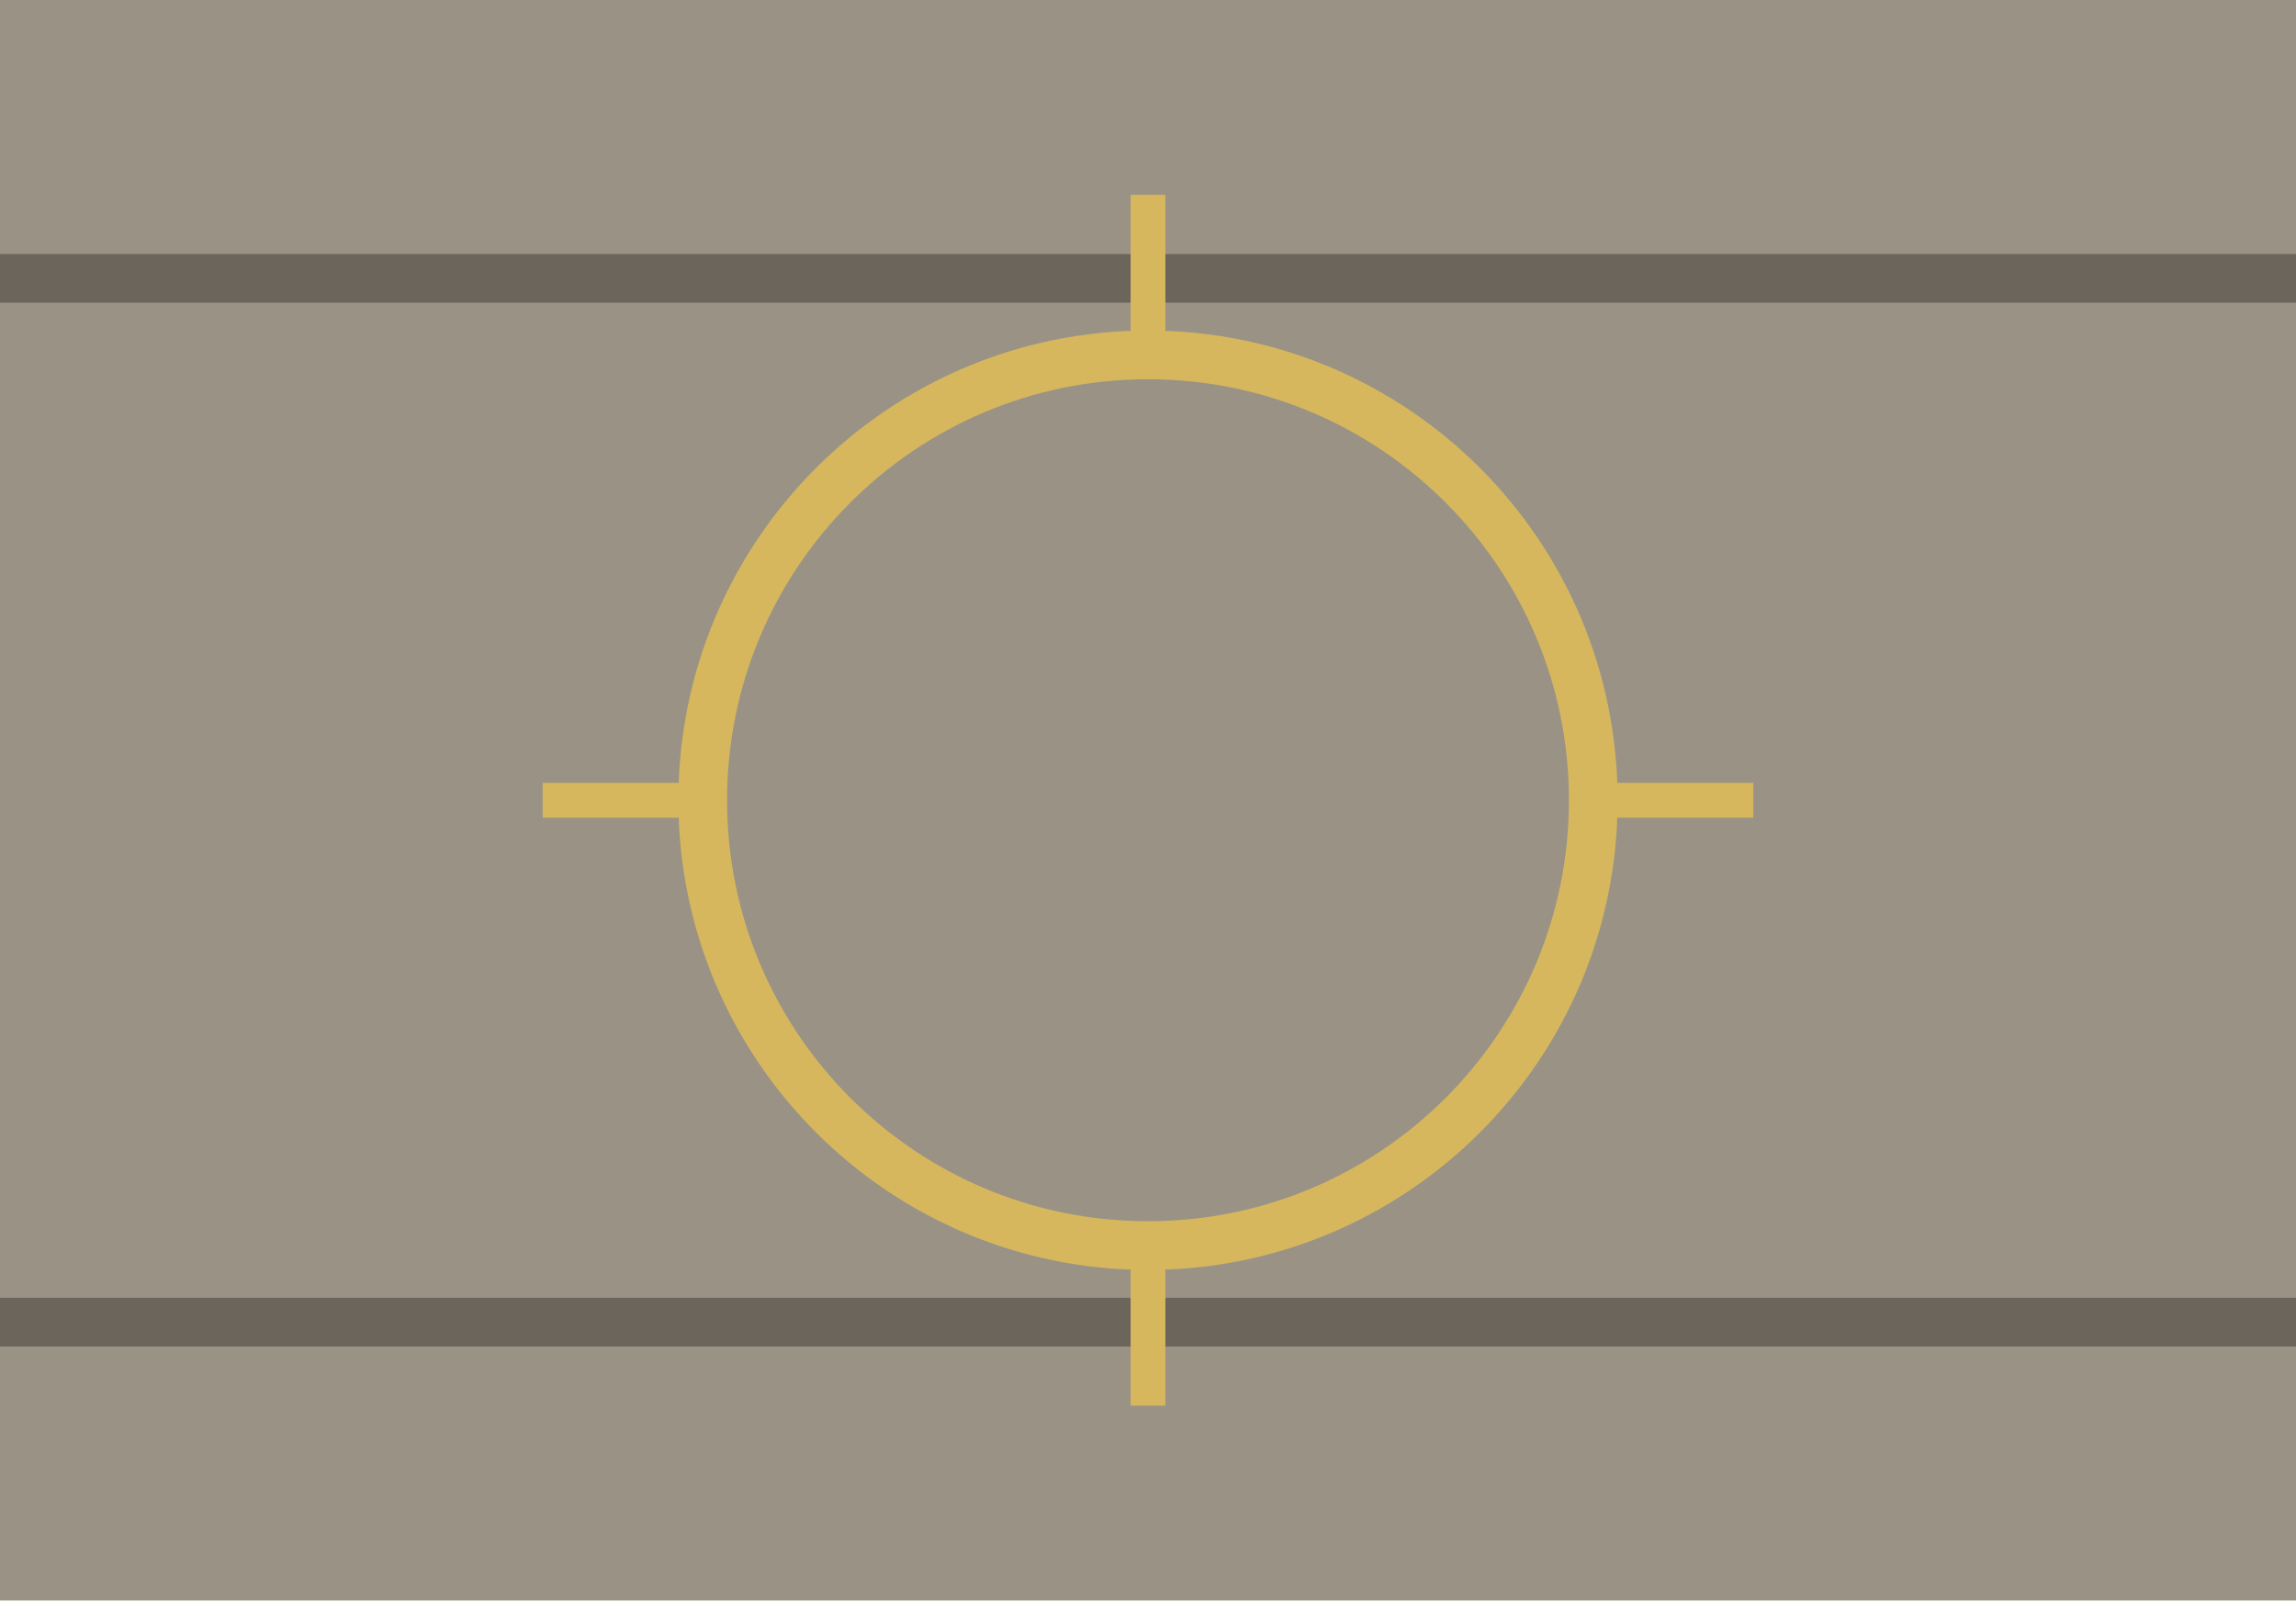
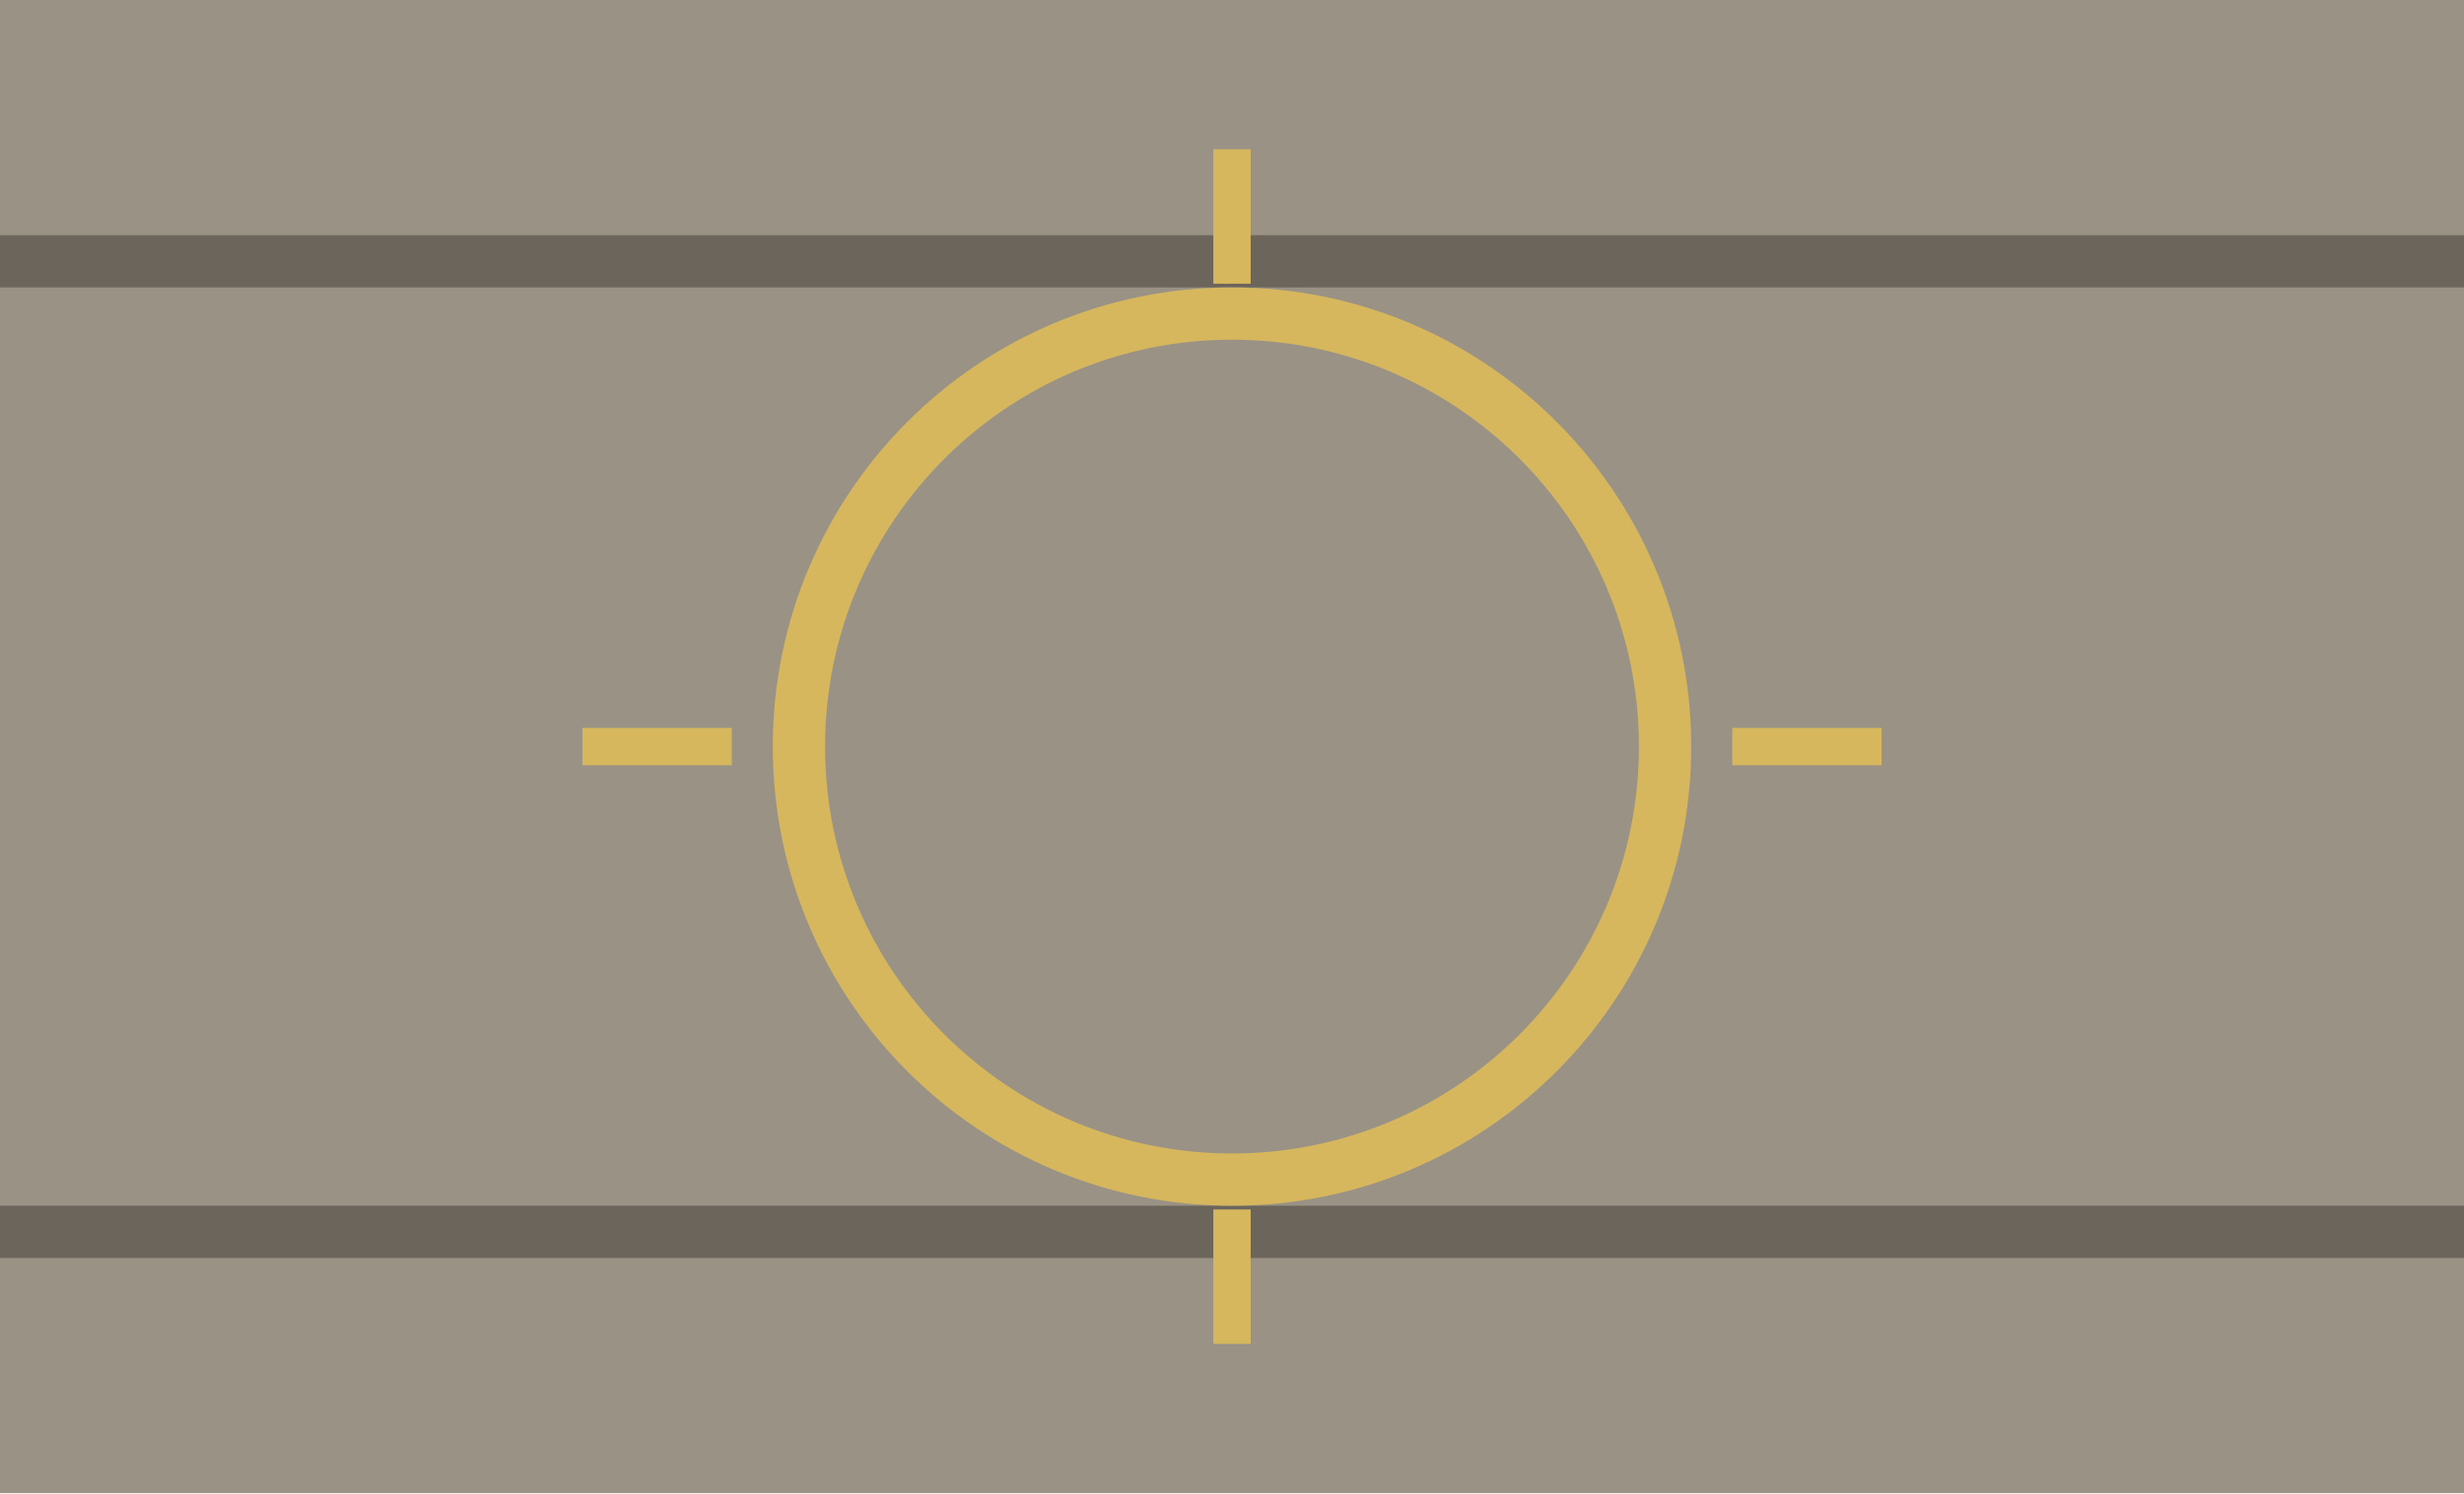
- <svg xmlns="http://www.w3.org/2000/svg" viewBox="0 0 16.5 11.5">
-   <rect width="16.5" height="11.5" fill="#9a9385" />
-   <path d="M0 2h16.5M0 9.5h16.5" stroke="#6b655b" stroke-width=".35" />
-   <circle cx="8.25" cy="5.75" r="3.2" fill="none" stroke="#d6b75e" stroke-width=".35" />
+ <svg xmlns="http://www.w3.org/2000/svg" viewBox="0 0 16.5 10">
+   <rect width="16.5" height="10" fill="#9a9385" />
+   <path d="M0 1.75h16.5M0 8.25h16.5" stroke="#6b655b" stroke-width=".35" />
+   <circle cx="8.25" cy="5" r="2.9" fill="none" stroke="#d6b75e" stroke-width=".35" />
  <g stroke="#d6b75e" stroke-width=".25">
-     <path d="M8.25 1.4v1M8.25 9.1v1M3.9 5.75h1M11.6 5.75h1" />
+     <path d="M8.25 1v.9M8.25 8.1v.9M3.9 5h1M11.6 5h1" />
  </g>
</svg>
